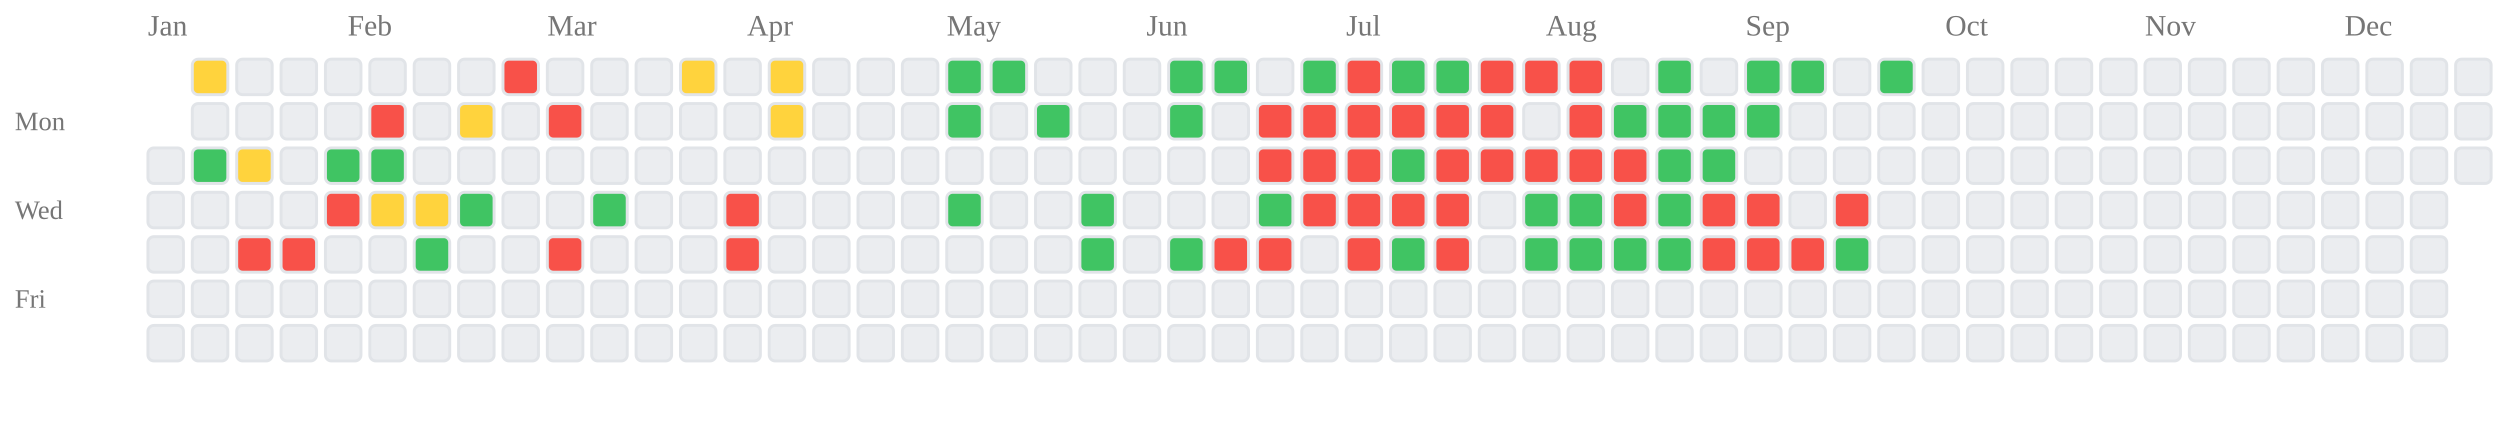
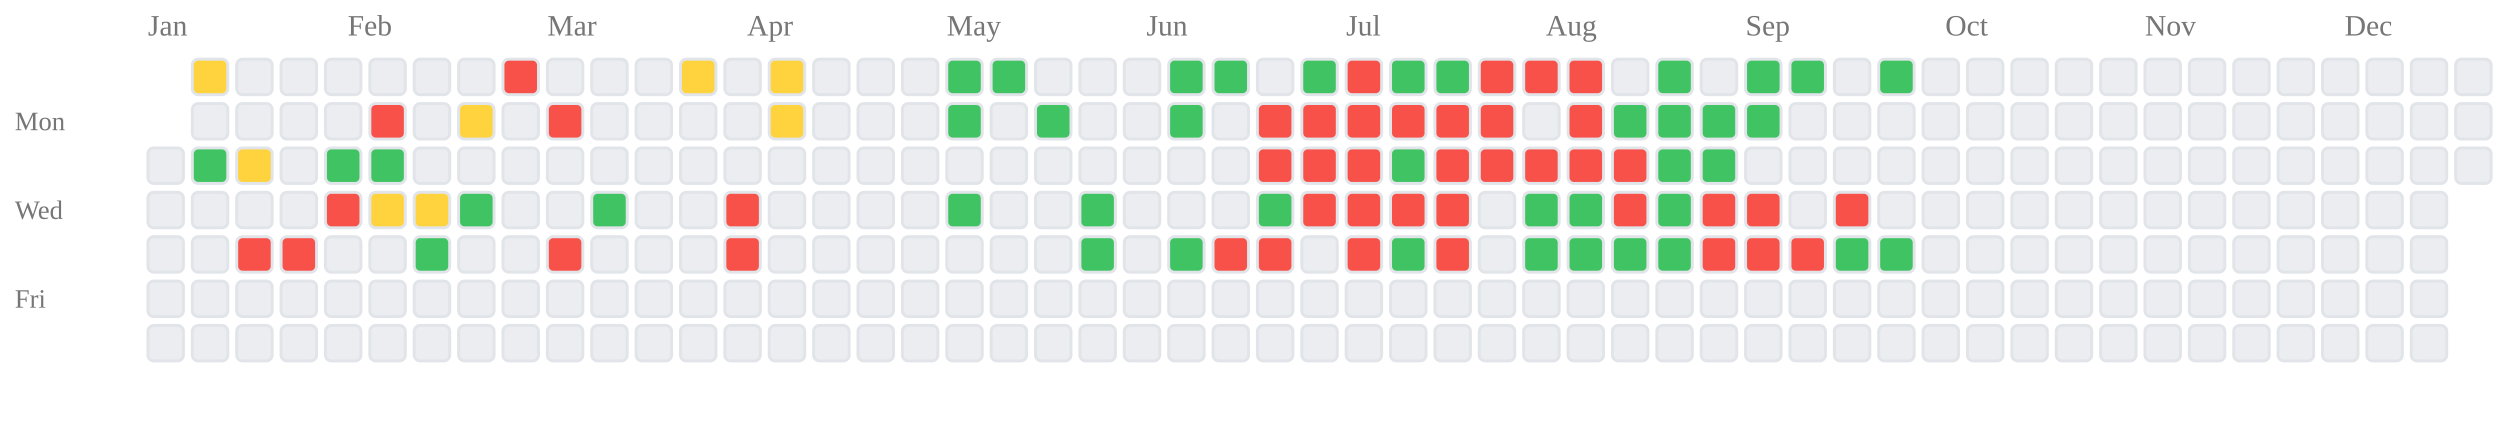
<svg xmlns="http://www.w3.org/2000/svg" width="845" height="145">
  <style>
        .month { font-size: 10px; fill: #767676; }
        .day { font-size: 9px; fill: #767676; }
        .cell { stroke: #e1e4e8; stroke-width: 1; }
        .cell-profit { fill: #40c463; }
        .cell-loss { fill: #f85149; }
        .cell-breakeven { fill: #ffd33d; }
        .cell-empty { fill: #ebedf0; }
    </style>
  <text x="50.0" y="12" class="month">Jan</text>
  <text x="117.5" y="12" class="month">Feb</text>
  <text x="185.0" y="12" class="month">Mar</text>
  <text x="252.5" y="12" class="month">Apr</text>
  <text x="320.0" y="12" class="month">May</text>
  <text x="387.5" y="12" class="month">Jun</text>
  <text x="455.0" y="12" class="month">Jul</text>
  <text x="522.5" y="12" class="month">Aug</text>
  <text x="590.0" y="12" class="month">Sep</text>
  <text x="657.5" y="12" class="month">Oct</text>
  <text x="725.0" y="12" class="month">Nov</text>
  <text x="792.5" y="12" class="month">Dec</text>
  <text x="5" y="44" class="day">Mon</text>
  <text x="5" y="74" class="day">Wed</text>
  <text x="5" y="104" class="day">Fri</text>
  <rect x="50" y="50" width="12" height="12" class="cell cell-empty" rx="2" ry="2" />
  <rect x="50" y="65" width="12" height="12" class="cell cell-empty" rx="2" ry="2" />
  <rect x="50" y="80" width="12" height="12" class="cell cell-empty" rx="2" ry="2" />
  <rect x="50" y="95" width="12" height="12" class="cell cell-empty" rx="2" ry="2" />
  <rect x="50" y="110" width="12" height="12" class="cell cell-empty" rx="2" ry="2" />
  <rect x="65" y="20" width="12" height="12" class="cell cell-breakeven" rx="2" ry="2" />
  <rect x="65" y="35" width="12" height="12" class="cell cell-empty" rx="2" ry="2" />
  <rect x="65" y="50" width="12" height="12" class="cell cell-profit" rx="2" ry="2" />
  <rect x="65" y="65" width="12" height="12" class="cell cell-empty" rx="2" ry="2" />
  <rect x="65" y="80" width="12" height="12" class="cell cell-empty" rx="2" ry="2" />
  <rect x="65" y="95" width="12" height="12" class="cell cell-empty" rx="2" ry="2" />
  <rect x="65" y="110" width="12" height="12" class="cell cell-empty" rx="2" ry="2" />
  <rect x="80" y="20" width="12" height="12" class="cell cell-empty" rx="2" ry="2" />
  <rect x="80" y="35" width="12" height="12" class="cell cell-empty" rx="2" ry="2" />
  <rect x="80" y="50" width="12" height="12" class="cell cell-breakeven" rx="2" ry="2" />
  <rect x="80" y="65" width="12" height="12" class="cell cell-empty" rx="2" ry="2" />
  <rect x="80" y="80" width="12" height="12" class="cell cell-loss" rx="2" ry="2" />
  <rect x="80" y="95" width="12" height="12" class="cell cell-empty" rx="2" ry="2" />
  <rect x="80" y="110" width="12" height="12" class="cell cell-empty" rx="2" ry="2" />
  <rect x="95" y="20" width="12" height="12" class="cell cell-empty" rx="2" ry="2" />
  <rect x="95" y="35" width="12" height="12" class="cell cell-empty" rx="2" ry="2" />
  <rect x="95" y="50" width="12" height="12" class="cell cell-empty" rx="2" ry="2" />
  <rect x="95" y="65" width="12" height="12" class="cell cell-empty" rx="2" ry="2" />
  <rect x="95" y="80" width="12" height="12" class="cell cell-loss" rx="2" ry="2" />
  <rect x="95" y="95" width="12" height="12" class="cell cell-empty" rx="2" ry="2" />
  <rect x="95" y="110" width="12" height="12" class="cell cell-empty" rx="2" ry="2" />
  <rect x="110" y="20" width="12" height="12" class="cell cell-empty" rx="2" ry="2" />
  <rect x="110" y="35" width="12" height="12" class="cell cell-empty" rx="2" ry="2" />
  <rect x="110" y="50" width="12" height="12" class="cell cell-profit" rx="2" ry="2" />
  <rect x="110" y="65" width="12" height="12" class="cell cell-loss" rx="2" ry="2" />
  <rect x="110" y="80" width="12" height="12" class="cell cell-empty" rx="2" ry="2" />
  <rect x="110" y="95" width="12" height="12" class="cell cell-empty" rx="2" ry="2" />
  <rect x="110" y="110" width="12" height="12" class="cell cell-empty" rx="2" ry="2" />
  <rect x="125" y="20" width="12" height="12" class="cell cell-empty" rx="2" ry="2" />
  <rect x="125" y="35" width="12" height="12" class="cell cell-loss" rx="2" ry="2" />
  <rect x="125" y="50" width="12" height="12" class="cell cell-profit" rx="2" ry="2" />
  <rect x="125" y="65" width="12" height="12" class="cell cell-breakeven" rx="2" ry="2" />
  <rect x="125" y="80" width="12" height="12" class="cell cell-empty" rx="2" ry="2" />
  <rect x="125" y="95" width="12" height="12" class="cell cell-empty" rx="2" ry="2" />
  <rect x="125" y="110" width="12" height="12" class="cell cell-empty" rx="2" ry="2" />
  <rect x="140" y="20" width="12" height="12" class="cell cell-empty" rx="2" ry="2" />
  <rect x="140" y="35" width="12" height="12" class="cell cell-empty" rx="2" ry="2" />
  <rect x="140" y="50" width="12" height="12" class="cell cell-empty" rx="2" ry="2" />
  <rect x="140" y="65" width="12" height="12" class="cell cell-breakeven" rx="2" ry="2" />
  <rect x="140" y="80" width="12" height="12" class="cell cell-profit" rx="2" ry="2" />
  <rect x="140" y="95" width="12" height="12" class="cell cell-empty" rx="2" ry="2" />
  <rect x="140" y="110" width="12" height="12" class="cell cell-empty" rx="2" ry="2" />
  <rect x="155" y="20" width="12" height="12" class="cell cell-empty" rx="2" ry="2" />
  <rect x="155" y="35" width="12" height="12" class="cell cell-breakeven" rx="2" ry="2" />
  <rect x="155" y="50" width="12" height="12" class="cell cell-empty" rx="2" ry="2" />
  <rect x="155" y="65" width="12" height="12" class="cell cell-profit" rx="2" ry="2" />
  <rect x="155" y="80" width="12" height="12" class="cell cell-empty" rx="2" ry="2" />
  <rect x="155" y="95" width="12" height="12" class="cell cell-empty" rx="2" ry="2" />
  <rect x="155" y="110" width="12" height="12" class="cell cell-empty" rx="2" ry="2" />
  <rect x="170" y="20" width="12" height="12" class="cell cell-loss" rx="2" ry="2" />
  <rect x="170" y="35" width="12" height="12" class="cell cell-empty" rx="2" ry="2" />
  <rect x="170" y="50" width="12" height="12" class="cell cell-empty" rx="2" ry="2" />
  <rect x="170" y="65" width="12" height="12" class="cell cell-empty" rx="2" ry="2" />
  <rect x="170" y="80" width="12" height="12" class="cell cell-empty" rx="2" ry="2" />
  <rect x="170" y="95" width="12" height="12" class="cell cell-empty" rx="2" ry="2" />
  <rect x="170" y="110" width="12" height="12" class="cell cell-empty" rx="2" ry="2" />
  <rect x="185" y="20" width="12" height="12" class="cell cell-empty" rx="2" ry="2" />
  <rect x="185" y="35" width="12" height="12" class="cell cell-loss" rx="2" ry="2" />
  <rect x="185" y="50" width="12" height="12" class="cell cell-empty" rx="2" ry="2" />
  <rect x="185" y="65" width="12" height="12" class="cell cell-empty" rx="2" ry="2" />
  <rect x="185" y="80" width="12" height="12" class="cell cell-loss" rx="2" ry="2" />
  <rect x="185" y="95" width="12" height="12" class="cell cell-empty" rx="2" ry="2" />
  <rect x="185" y="110" width="12" height="12" class="cell cell-empty" rx="2" ry="2" />
  <rect x="200" y="20" width="12" height="12" class="cell cell-empty" rx="2" ry="2" />
  <rect x="200" y="35" width="12" height="12" class="cell cell-empty" rx="2" ry="2" />
  <rect x="200" y="50" width="12" height="12" class="cell cell-empty" rx="2" ry="2" />
  <rect x="200" y="65" width="12" height="12" class="cell cell-profit" rx="2" ry="2" />
  <rect x="200" y="80" width="12" height="12" class="cell cell-empty" rx="2" ry="2" />
  <rect x="200" y="95" width="12" height="12" class="cell cell-empty" rx="2" ry="2" />
  <rect x="200" y="110" width="12" height="12" class="cell cell-empty" rx="2" ry="2" />
  <rect x="215" y="20" width="12" height="12" class="cell cell-empty" rx="2" ry="2" />
  <rect x="215" y="35" width="12" height="12" class="cell cell-empty" rx="2" ry="2" />
  <rect x="215" y="50" width="12" height="12" class="cell cell-empty" rx="2" ry="2" />
  <rect x="215" y="65" width="12" height="12" class="cell cell-empty" rx="2" ry="2" />
  <rect x="215" y="80" width="12" height="12" class="cell cell-empty" rx="2" ry="2" />
  <rect x="215" y="95" width="12" height="12" class="cell cell-empty" rx="2" ry="2" />
  <rect x="215" y="110" width="12" height="12" class="cell cell-empty" rx="2" ry="2" />
  <rect x="230" y="20" width="12" height="12" class="cell cell-breakeven" rx="2" ry="2" />
  <rect x="230" y="35" width="12" height="12" class="cell cell-empty" rx="2" ry="2" />
  <rect x="230" y="50" width="12" height="12" class="cell cell-empty" rx="2" ry="2" />
  <rect x="230" y="65" width="12" height="12" class="cell cell-empty" rx="2" ry="2" />
  <rect x="230" y="80" width="12" height="12" class="cell cell-empty" rx="2" ry="2" />
  <rect x="230" y="95" width="12" height="12" class="cell cell-empty" rx="2" ry="2" />
  <rect x="230" y="110" width="12" height="12" class="cell cell-empty" rx="2" ry="2" />
  <rect x="245" y="20" width="12" height="12" class="cell cell-empty" rx="2" ry="2" />
  <rect x="245" y="35" width="12" height="12" class="cell cell-empty" rx="2" ry="2" />
  <rect x="245" y="50" width="12" height="12" class="cell cell-empty" rx="2" ry="2" />
  <rect x="245" y="65" width="12" height="12" class="cell cell-loss" rx="2" ry="2" />
  <rect x="245" y="80" width="12" height="12" class="cell cell-loss" rx="2" ry="2" />
  <rect x="245" y="95" width="12" height="12" class="cell cell-empty" rx="2" ry="2" />
  <rect x="245" y="110" width="12" height="12" class="cell cell-empty" rx="2" ry="2" />
  <rect x="260" y="20" width="12" height="12" class="cell cell-breakeven" rx="2" ry="2" />
  <rect x="260" y="35" width="12" height="12" class="cell cell-breakeven" rx="2" ry="2" />
  <rect x="260" y="50" width="12" height="12" class="cell cell-empty" rx="2" ry="2" />
  <rect x="260" y="65" width="12" height="12" class="cell cell-empty" rx="2" ry="2" />
  <rect x="260" y="80" width="12" height="12" class="cell cell-empty" rx="2" ry="2" />
  <rect x="260" y="95" width="12" height="12" class="cell cell-empty" rx="2" ry="2" />
  <rect x="260" y="110" width="12" height="12" class="cell cell-empty" rx="2" ry="2" />
  <rect x="275" y="20" width="12" height="12" class="cell cell-empty" rx="2" ry="2" />
  <rect x="275" y="35" width="12" height="12" class="cell cell-empty" rx="2" ry="2" />
  <rect x="275" y="50" width="12" height="12" class="cell cell-empty" rx="2" ry="2" />
  <rect x="275" y="65" width="12" height="12" class="cell cell-empty" rx="2" ry="2" />
  <rect x="275" y="80" width="12" height="12" class="cell cell-empty" rx="2" ry="2" />
  <rect x="275" y="95" width="12" height="12" class="cell cell-empty" rx="2" ry="2" />
  <rect x="275" y="110" width="12" height="12" class="cell cell-empty" rx="2" ry="2" />
  <rect x="290" y="20" width="12" height="12" class="cell cell-empty" rx="2" ry="2" />
  <rect x="290" y="35" width="12" height="12" class="cell cell-empty" rx="2" ry="2" />
  <rect x="290" y="50" width="12" height="12" class="cell cell-empty" rx="2" ry="2" />
  <rect x="290" y="65" width="12" height="12" class="cell cell-empty" rx="2" ry="2" />
  <rect x="290" y="80" width="12" height="12" class="cell cell-empty" rx="2" ry="2" />
  <rect x="290" y="95" width="12" height="12" class="cell cell-empty" rx="2" ry="2" />
  <rect x="290" y="110" width="12" height="12" class="cell cell-empty" rx="2" ry="2" />
  <rect x="305" y="20" width="12" height="12" class="cell cell-empty" rx="2" ry="2" />
  <rect x="305" y="35" width="12" height="12" class="cell cell-empty" rx="2" ry="2" />
  <rect x="305" y="50" width="12" height="12" class="cell cell-empty" rx="2" ry="2" />
  <rect x="305" y="65" width="12" height="12" class="cell cell-empty" rx="2" ry="2" />
  <rect x="305" y="80" width="12" height="12" class="cell cell-empty" rx="2" ry="2" />
  <rect x="305" y="95" width="12" height="12" class="cell cell-empty" rx="2" ry="2" />
  <rect x="305" y="110" width="12" height="12" class="cell cell-empty" rx="2" ry="2" />
  <rect x="320" y="20" width="12" height="12" class="cell cell-profit" rx="2" ry="2" />
  <rect x="320" y="35" width="12" height="12" class="cell cell-profit" rx="2" ry="2" />
  <rect x="320" y="50" width="12" height="12" class="cell cell-empty" rx="2" ry="2" />
  <rect x="320" y="65" width="12" height="12" class="cell cell-profit" rx="2" ry="2" />
  <rect x="320" y="80" width="12" height="12" class="cell cell-empty" rx="2" ry="2" />
  <rect x="320" y="95" width="12" height="12" class="cell cell-empty" rx="2" ry="2" />
  <rect x="320" y="110" width="12" height="12" class="cell cell-empty" rx="2" ry="2" />
  <rect x="335" y="20" width="12" height="12" class="cell cell-profit" rx="2" ry="2" />
  <rect x="335" y="35" width="12" height="12" class="cell cell-empty" rx="2" ry="2" />
  <rect x="335" y="50" width="12" height="12" class="cell cell-empty" rx="2" ry="2" />
  <rect x="335" y="65" width="12" height="12" class="cell cell-empty" rx="2" ry="2" />
  <rect x="335" y="80" width="12" height="12" class="cell cell-empty" rx="2" ry="2" />
  <rect x="335" y="95" width="12" height="12" class="cell cell-empty" rx="2" ry="2" />
  <rect x="335" y="110" width="12" height="12" class="cell cell-empty" rx="2" ry="2" />
  <rect x="350" y="20" width="12" height="12" class="cell cell-empty" rx="2" ry="2" />
  <rect x="350" y="35" width="12" height="12" class="cell cell-profit" rx="2" ry="2" />
  <rect x="350" y="50" width="12" height="12" class="cell cell-empty" rx="2" ry="2" />
  <rect x="350" y="65" width="12" height="12" class="cell cell-empty" rx="2" ry="2" />
  <rect x="350" y="80" width="12" height="12" class="cell cell-empty" rx="2" ry="2" />
  <rect x="350" y="95" width="12" height="12" class="cell cell-empty" rx="2" ry="2" />
  <rect x="350" y="110" width="12" height="12" class="cell cell-empty" rx="2" ry="2" />
  <rect x="365" y="20" width="12" height="12" class="cell cell-empty" rx="2" ry="2" />
  <rect x="365" y="35" width="12" height="12" class="cell cell-empty" rx="2" ry="2" />
  <rect x="365" y="50" width="12" height="12" class="cell cell-empty" rx="2" ry="2" />
  <rect x="365" y="65" width="12" height="12" class="cell cell-profit" rx="2" ry="2" />
  <rect x="365" y="80" width="12" height="12" class="cell cell-profit" rx="2" ry="2" />
  <rect x="365" y="95" width="12" height="12" class="cell cell-empty" rx="2" ry="2" />
  <rect x="365" y="110" width="12" height="12" class="cell cell-empty" rx="2" ry="2" />
  <rect x="380" y="20" width="12" height="12" class="cell cell-empty" rx="2" ry="2" />
  <rect x="380" y="35" width="12" height="12" class="cell cell-empty" rx="2" ry="2" />
  <rect x="380" y="50" width="12" height="12" class="cell cell-empty" rx="2" ry="2" />
  <rect x="380" y="65" width="12" height="12" class="cell cell-empty" rx="2" ry="2" />
  <rect x="380" y="80" width="12" height="12" class="cell cell-empty" rx="2" ry="2" />
  <rect x="380" y="95" width="12" height="12" class="cell cell-empty" rx="2" ry="2" />
  <rect x="380" y="110" width="12" height="12" class="cell cell-empty" rx="2" ry="2" />
  <rect x="395" y="20" width="12" height="12" class="cell cell-profit" rx="2" ry="2" />
  <rect x="395" y="35" width="12" height="12" class="cell cell-profit" rx="2" ry="2" />
  <rect x="395" y="50" width="12" height="12" class="cell cell-empty" rx="2" ry="2" />
  <rect x="395" y="65" width="12" height="12" class="cell cell-empty" rx="2" ry="2" />
  <rect x="395" y="80" width="12" height="12" class="cell cell-profit" rx="2" ry="2" />
  <rect x="395" y="95" width="12" height="12" class="cell cell-empty" rx="2" ry="2" />
  <rect x="395" y="110" width="12" height="12" class="cell cell-empty" rx="2" ry="2" />
  <rect x="410" y="20" width="12" height="12" class="cell cell-profit" rx="2" ry="2" />
  <rect x="410" y="35" width="12" height="12" class="cell cell-empty" rx="2" ry="2" />
  <rect x="410" y="50" width="12" height="12" class="cell cell-empty" rx="2" ry="2" />
  <rect x="410" y="65" width="12" height="12" class="cell cell-empty" rx="2" ry="2" />
  <rect x="410" y="80" width="12" height="12" class="cell cell-loss" rx="2" ry="2" />
  <rect x="410" y="95" width="12" height="12" class="cell cell-empty" rx="2" ry="2" />
  <rect x="410" y="110" width="12" height="12" class="cell cell-empty" rx="2" ry="2" />
  <rect x="425" y="20" width="12" height="12" class="cell cell-empty" rx="2" ry="2" />
  <rect x="425" y="35" width="12" height="12" class="cell cell-loss" rx="2" ry="2" />
  <rect x="425" y="50" width="12" height="12" class="cell cell-loss" rx="2" ry="2" />
  <rect x="425" y="65" width="12" height="12" class="cell cell-profit" rx="2" ry="2" />
  <rect x="425" y="80" width="12" height="12" class="cell cell-loss" rx="2" ry="2" />
  <rect x="425" y="95" width="12" height="12" class="cell cell-empty" rx="2" ry="2" />
  <rect x="425" y="110" width="12" height="12" class="cell cell-empty" rx="2" ry="2" />
  <rect x="440" y="20" width="12" height="12" class="cell cell-profit" rx="2" ry="2" />
  <rect x="440" y="35" width="12" height="12" class="cell cell-loss" rx="2" ry="2" />
  <rect x="440" y="50" width="12" height="12" class="cell cell-loss" rx="2" ry="2" />
  <rect x="440" y="65" width="12" height="12" class="cell cell-loss" rx="2" ry="2" />
  <rect x="440" y="80" width="12" height="12" class="cell cell-empty" rx="2" ry="2" />
  <rect x="440" y="95" width="12" height="12" class="cell cell-empty" rx="2" ry="2" />
  <rect x="440" y="110" width="12" height="12" class="cell cell-empty" rx="2" ry="2" />
  <rect x="455" y="20" width="12" height="12" class="cell cell-loss" rx="2" ry="2" />
  <rect x="455" y="35" width="12" height="12" class="cell cell-loss" rx="2" ry="2" />
  <rect x="455" y="50" width="12" height="12" class="cell cell-loss" rx="2" ry="2" />
  <rect x="455" y="65" width="12" height="12" class="cell cell-loss" rx="2" ry="2" />
  <rect x="455" y="80" width="12" height="12" class="cell cell-loss" rx="2" ry="2" />
  <rect x="455" y="95" width="12" height="12" class="cell cell-empty" rx="2" ry="2" />
  <rect x="455" y="110" width="12" height="12" class="cell cell-empty" rx="2" ry="2" />
  <rect x="470" y="20" width="12" height="12" class="cell cell-profit" rx="2" ry="2" />
  <rect x="470" y="35" width="12" height="12" class="cell cell-loss" rx="2" ry="2" />
  <rect x="470" y="50" width="12" height="12" class="cell cell-profit" rx="2" ry="2" />
  <rect x="470" y="65" width="12" height="12" class="cell cell-loss" rx="2" ry="2" />
  <rect x="470" y="80" width="12" height="12" class="cell cell-profit" rx="2" ry="2" />
  <rect x="470" y="95" width="12" height="12" class="cell cell-empty" rx="2" ry="2" />
  <rect x="470" y="110" width="12" height="12" class="cell cell-empty" rx="2" ry="2" />
  <rect x="485" y="20" width="12" height="12" class="cell cell-profit" rx="2" ry="2" />
  <rect x="485" y="35" width="12" height="12" class="cell cell-loss" rx="2" ry="2" />
  <rect x="485" y="50" width="12" height="12" class="cell cell-loss" rx="2" ry="2" />
  <rect x="485" y="65" width="12" height="12" class="cell cell-loss" rx="2" ry="2" />
  <rect x="485" y="80" width="12" height="12" class="cell cell-loss" rx="2" ry="2" />
  <rect x="485" y="95" width="12" height="12" class="cell cell-empty" rx="2" ry="2" />
  <rect x="485" y="110" width="12" height="12" class="cell cell-empty" rx="2" ry="2" />
  <rect x="500" y="20" width="12" height="12" class="cell cell-loss" rx="2" ry="2" />
  <rect x="500" y="35" width="12" height="12" class="cell cell-loss" rx="2" ry="2" />
  <rect x="500" y="50" width="12" height="12" class="cell cell-loss" rx="2" ry="2" />
  <rect x="500" y="65" width="12" height="12" class="cell cell-empty" rx="2" ry="2" />
  <rect x="500" y="80" width="12" height="12" class="cell cell-empty" rx="2" ry="2" />
  <rect x="500" y="95" width="12" height="12" class="cell cell-empty" rx="2" ry="2" />
  <rect x="500" y="110" width="12" height="12" class="cell cell-empty" rx="2" ry="2" />
  <rect x="515" y="20" width="12" height="12" class="cell cell-loss" rx="2" ry="2" />
  <rect x="515" y="35" width="12" height="12" class="cell cell-empty" rx="2" ry="2" />
  <rect x="515" y="50" width="12" height="12" class="cell cell-loss" rx="2" ry="2" />
  <rect x="515" y="65" width="12" height="12" class="cell cell-profit" rx="2" ry="2" />
  <rect x="515" y="80" width="12" height="12" class="cell cell-profit" rx="2" ry="2" />
  <rect x="515" y="95" width="12" height="12" class="cell cell-empty" rx="2" ry="2" />
  <rect x="515" y="110" width="12" height="12" class="cell cell-empty" rx="2" ry="2" />
  <rect x="530" y="20" width="12" height="12" class="cell cell-loss" rx="2" ry="2" />
  <rect x="530" y="35" width="12" height="12" class="cell cell-loss" rx="2" ry="2" />
  <rect x="530" y="50" width="12" height="12" class="cell cell-loss" rx="2" ry="2" />
  <rect x="530" y="65" width="12" height="12" class="cell cell-profit" rx="2" ry="2" />
  <rect x="530" y="80" width="12" height="12" class="cell cell-profit" rx="2" ry="2" />
  <rect x="530" y="95" width="12" height="12" class="cell cell-empty" rx="2" ry="2" />
  <rect x="530" y="110" width="12" height="12" class="cell cell-empty" rx="2" ry="2" />
  <rect x="545" y="20" width="12" height="12" class="cell cell-empty" rx="2" ry="2" />
  <rect x="545" y="35" width="12" height="12" class="cell cell-profit" rx="2" ry="2" />
  <rect x="545" y="50" width="12" height="12" class="cell cell-loss" rx="2" ry="2" />
  <rect x="545" y="65" width="12" height="12" class="cell cell-loss" rx="2" ry="2" />
  <rect x="545" y="80" width="12" height="12" class="cell cell-profit" rx="2" ry="2" />
  <rect x="545" y="95" width="12" height="12" class="cell cell-empty" rx="2" ry="2" />
  <rect x="545" y="110" width="12" height="12" class="cell cell-empty" rx="2" ry="2" />
  <rect x="560" y="20" width="12" height="12" class="cell cell-profit" rx="2" ry="2" />
  <rect x="560" y="35" width="12" height="12" class="cell cell-profit" rx="2" ry="2" />
  <rect x="560" y="50" width="12" height="12" class="cell cell-profit" rx="2" ry="2" />
  <rect x="560" y="65" width="12" height="12" class="cell cell-profit" rx="2" ry="2" />
  <rect x="560" y="80" width="12" height="12" class="cell cell-profit" rx="2" ry="2" />
  <rect x="560" y="95" width="12" height="12" class="cell cell-empty" rx="2" ry="2" />
  <rect x="560" y="110" width="12" height="12" class="cell cell-empty" rx="2" ry="2" />
  <rect x="575" y="20" width="12" height="12" class="cell cell-empty" rx="2" ry="2" />
  <rect x="575" y="35" width="12" height="12" class="cell cell-profit" rx="2" ry="2" />
  <rect x="575" y="50" width="12" height="12" class="cell cell-profit" rx="2" ry="2" />
  <rect x="575" y="65" width="12" height="12" class="cell cell-loss" rx="2" ry="2" />
  <rect x="575" y="80" width="12" height="12" class="cell cell-loss" rx="2" ry="2" />
  <rect x="575" y="95" width="12" height="12" class="cell cell-empty" rx="2" ry="2" />
  <rect x="575" y="110" width="12" height="12" class="cell cell-empty" rx="2" ry="2" />
  <rect x="590" y="20" width="12" height="12" class="cell cell-profit" rx="2" ry="2" />
  <rect x="590" y="35" width="12" height="12" class="cell cell-profit" rx="2" ry="2" />
  <rect x="590" y="50" width="12" height="12" class="cell cell-empty" rx="2" ry="2" />
  <rect x="590" y="65" width="12" height="12" class="cell cell-loss" rx="2" ry="2" />
  <rect x="590" y="80" width="12" height="12" class="cell cell-loss" rx="2" ry="2" />
  <rect x="590" y="95" width="12" height="12" class="cell cell-empty" rx="2" ry="2" />
  <rect x="590" y="110" width="12" height="12" class="cell cell-empty" rx="2" ry="2" />
  <rect x="605" y="20" width="12" height="12" class="cell cell-profit" rx="2" ry="2" />
  <rect x="605" y="35" width="12" height="12" class="cell cell-empty" rx="2" ry="2" />
  <rect x="605" y="50" width="12" height="12" class="cell cell-empty" rx="2" ry="2" />
  <rect x="605" y="65" width="12" height="12" class="cell cell-empty" rx="2" ry="2" />
  <rect x="605" y="80" width="12" height="12" class="cell cell-loss" rx="2" ry="2" />
  <rect x="605" y="95" width="12" height="12" class="cell cell-empty" rx="2" ry="2" />
  <rect x="605" y="110" width="12" height="12" class="cell cell-empty" rx="2" ry="2" />
  <rect x="620" y="20" width="12" height="12" class="cell cell-empty" rx="2" ry="2" />
  <rect x="620" y="35" width="12" height="12" class="cell cell-empty" rx="2" ry="2" />
  <rect x="620" y="50" width="12" height="12" class="cell cell-empty" rx="2" ry="2" />
  <rect x="620" y="65" width="12" height="12" class="cell cell-loss" rx="2" ry="2" />
  <rect x="620" y="80" width="12" height="12" class="cell cell-profit" rx="2" ry="2" />
  <rect x="620" y="95" width="12" height="12" class="cell cell-empty" rx="2" ry="2" />
  <rect x="620" y="110" width="12" height="12" class="cell cell-empty" rx="2" ry="2" />
  <rect x="635" y="20" width="12" height="12" class="cell cell-profit" rx="2" ry="2" />
  <rect x="635" y="35" width="12" height="12" class="cell cell-empty" rx="2" ry="2" />
  <rect x="635" y="50" width="12" height="12" class="cell cell-empty" rx="2" ry="2" />
  <rect x="635" y="65" width="12" height="12" class="cell cell-empty" rx="2" ry="2" />
-   <rect x="635" y="80" width="12" height="12" class="cell cell-empty" rx="2" ry="2" />
+   <rect x="635" y="80" width="12" height="12" class="cell cell-profit" rx="2" ry="2" />
  <rect x="635" y="95" width="12" height="12" class="cell cell-empty" rx="2" ry="2" />
  <rect x="635" y="110" width="12" height="12" class="cell cell-empty" rx="2" ry="2" />
  <rect x="650" y="20" width="12" height="12" class="cell cell-empty" rx="2" ry="2" />
  <rect x="650" y="35" width="12" height="12" class="cell cell-empty" rx="2" ry="2" />
  <rect x="650" y="50" width="12" height="12" class="cell cell-empty" rx="2" ry="2" />
  <rect x="650" y="65" width="12" height="12" class="cell cell-empty" rx="2" ry="2" />
  <rect x="650" y="80" width="12" height="12" class="cell cell-empty" rx="2" ry="2" />
  <rect x="650" y="95" width="12" height="12" class="cell cell-empty" rx="2" ry="2" />
  <rect x="650" y="110" width="12" height="12" class="cell cell-empty" rx="2" ry="2" />
  <rect x="665" y="20" width="12" height="12" class="cell cell-empty" rx="2" ry="2" />
  <rect x="665" y="35" width="12" height="12" class="cell cell-empty" rx="2" ry="2" />
  <rect x="665" y="50" width="12" height="12" class="cell cell-empty" rx="2" ry="2" />
  <rect x="665" y="65" width="12" height="12" class="cell cell-empty" rx="2" ry="2" />
  <rect x="665" y="80" width="12" height="12" class="cell cell-empty" rx="2" ry="2" />
  <rect x="665" y="95" width="12" height="12" class="cell cell-empty" rx="2" ry="2" />
  <rect x="665" y="110" width="12" height="12" class="cell cell-empty" rx="2" ry="2" />
  <rect x="680" y="20" width="12" height="12" class="cell cell-empty" rx="2" ry="2" />
  <rect x="680" y="35" width="12" height="12" class="cell cell-empty" rx="2" ry="2" />
  <rect x="680" y="50" width="12" height="12" class="cell cell-empty" rx="2" ry="2" />
  <rect x="680" y="65" width="12" height="12" class="cell cell-empty" rx="2" ry="2" />
  <rect x="680" y="80" width="12" height="12" class="cell cell-empty" rx="2" ry="2" />
  <rect x="680" y="95" width="12" height="12" class="cell cell-empty" rx="2" ry="2" />
  <rect x="680" y="110" width="12" height="12" class="cell cell-empty" rx="2" ry="2" />
  <rect x="695" y="20" width="12" height="12" class="cell cell-empty" rx="2" ry="2" />
  <rect x="695" y="35" width="12" height="12" class="cell cell-empty" rx="2" ry="2" />
  <rect x="695" y="50" width="12" height="12" class="cell cell-empty" rx="2" ry="2" />
  <rect x="695" y="65" width="12" height="12" class="cell cell-empty" rx="2" ry="2" />
  <rect x="695" y="80" width="12" height="12" class="cell cell-empty" rx="2" ry="2" />
  <rect x="695" y="95" width="12" height="12" class="cell cell-empty" rx="2" ry="2" />
  <rect x="695" y="110" width="12" height="12" class="cell cell-empty" rx="2" ry="2" />
  <rect x="710" y="20" width="12" height="12" class="cell cell-empty" rx="2" ry="2" />
  <rect x="710" y="35" width="12" height="12" class="cell cell-empty" rx="2" ry="2" />
  <rect x="710" y="50" width="12" height="12" class="cell cell-empty" rx="2" ry="2" />
  <rect x="710" y="65" width="12" height="12" class="cell cell-empty" rx="2" ry="2" />
  <rect x="710" y="80" width="12" height="12" class="cell cell-empty" rx="2" ry="2" />
  <rect x="710" y="95" width="12" height="12" class="cell cell-empty" rx="2" ry="2" />
  <rect x="710" y="110" width="12" height="12" class="cell cell-empty" rx="2" ry="2" />
  <rect x="725" y="20" width="12" height="12" class="cell cell-empty" rx="2" ry="2" />
  <rect x="725" y="35" width="12" height="12" class="cell cell-empty" rx="2" ry="2" />
  <rect x="725" y="50" width="12" height="12" class="cell cell-empty" rx="2" ry="2" />
  <rect x="725" y="65" width="12" height="12" class="cell cell-empty" rx="2" ry="2" />
  <rect x="725" y="80" width="12" height="12" class="cell cell-empty" rx="2" ry="2" />
  <rect x="725" y="95" width="12" height="12" class="cell cell-empty" rx="2" ry="2" />
  <rect x="725" y="110" width="12" height="12" class="cell cell-empty" rx="2" ry="2" />
  <rect x="740" y="20" width="12" height="12" class="cell cell-empty" rx="2" ry="2" />
  <rect x="740" y="35" width="12" height="12" class="cell cell-empty" rx="2" ry="2" />
  <rect x="740" y="50" width="12" height="12" class="cell cell-empty" rx="2" ry="2" />
  <rect x="740" y="65" width="12" height="12" class="cell cell-empty" rx="2" ry="2" />
  <rect x="740" y="80" width="12" height="12" class="cell cell-empty" rx="2" ry="2" />
  <rect x="740" y="95" width="12" height="12" class="cell cell-empty" rx="2" ry="2" />
  <rect x="740" y="110" width="12" height="12" class="cell cell-empty" rx="2" ry="2" />
  <rect x="755" y="20" width="12" height="12" class="cell cell-empty" rx="2" ry="2" />
  <rect x="755" y="35" width="12" height="12" class="cell cell-empty" rx="2" ry="2" />
  <rect x="755" y="50" width="12" height="12" class="cell cell-empty" rx="2" ry="2" />
  <rect x="755" y="65" width="12" height="12" class="cell cell-empty" rx="2" ry="2" />
  <rect x="755" y="80" width="12" height="12" class="cell cell-empty" rx="2" ry="2" />
  <rect x="755" y="95" width="12" height="12" class="cell cell-empty" rx="2" ry="2" />
  <rect x="755" y="110" width="12" height="12" class="cell cell-empty" rx="2" ry="2" />
  <rect x="770" y="20" width="12" height="12" class="cell cell-empty" rx="2" ry="2" />
  <rect x="770" y="35" width="12" height="12" class="cell cell-empty" rx="2" ry="2" />
  <rect x="770" y="50" width="12" height="12" class="cell cell-empty" rx="2" ry="2" />
  <rect x="770" y="65" width="12" height="12" class="cell cell-empty" rx="2" ry="2" />
  <rect x="770" y="80" width="12" height="12" class="cell cell-empty" rx="2" ry="2" />
  <rect x="770" y="95" width="12" height="12" class="cell cell-empty" rx="2" ry="2" />
  <rect x="770" y="110" width="12" height="12" class="cell cell-empty" rx="2" ry="2" />
  <rect x="785" y="20" width="12" height="12" class="cell cell-empty" rx="2" ry="2" />
  <rect x="785" y="35" width="12" height="12" class="cell cell-empty" rx="2" ry="2" />
  <rect x="785" y="50" width="12" height="12" class="cell cell-empty" rx="2" ry="2" />
  <rect x="785" y="65" width="12" height="12" class="cell cell-empty" rx="2" ry="2" />
  <rect x="785" y="80" width="12" height="12" class="cell cell-empty" rx="2" ry="2" />
  <rect x="785" y="95" width="12" height="12" class="cell cell-empty" rx="2" ry="2" />
  <rect x="785" y="110" width="12" height="12" class="cell cell-empty" rx="2" ry="2" />
  <rect x="800" y="20" width="12" height="12" class="cell cell-empty" rx="2" ry="2" />
  <rect x="800" y="35" width="12" height="12" class="cell cell-empty" rx="2" ry="2" />
  <rect x="800" y="50" width="12" height="12" class="cell cell-empty" rx="2" ry="2" />
  <rect x="800" y="65" width="12" height="12" class="cell cell-empty" rx="2" ry="2" />
  <rect x="800" y="80" width="12" height="12" class="cell cell-empty" rx="2" ry="2" />
  <rect x="800" y="95" width="12" height="12" class="cell cell-empty" rx="2" ry="2" />
  <rect x="800" y="110" width="12" height="12" class="cell cell-empty" rx="2" ry="2" />
  <rect x="815" y="20" width="12" height="12" class="cell cell-empty" rx="2" ry="2" />
  <rect x="815" y="35" width="12" height="12" class="cell cell-empty" rx="2" ry="2" />
  <rect x="815" y="50" width="12" height="12" class="cell cell-empty" rx="2" ry="2" />
  <rect x="815" y="65" width="12" height="12" class="cell cell-empty" rx="2" ry="2" />
  <rect x="815" y="80" width="12" height="12" class="cell cell-empty" rx="2" ry="2" />
  <rect x="815" y="95" width="12" height="12" class="cell cell-empty" rx="2" ry="2" />
  <rect x="815" y="110" width="12" height="12" class="cell cell-empty" rx="2" ry="2" />
  <rect x="830" y="20" width="12" height="12" class="cell cell-empty" rx="2" ry="2" />
  <rect x="830" y="35" width="12" height="12" class="cell cell-empty" rx="2" ry="2" />
  <rect x="830" y="50" width="12" height="12" class="cell cell-empty" rx="2" ry="2" />
</svg>
